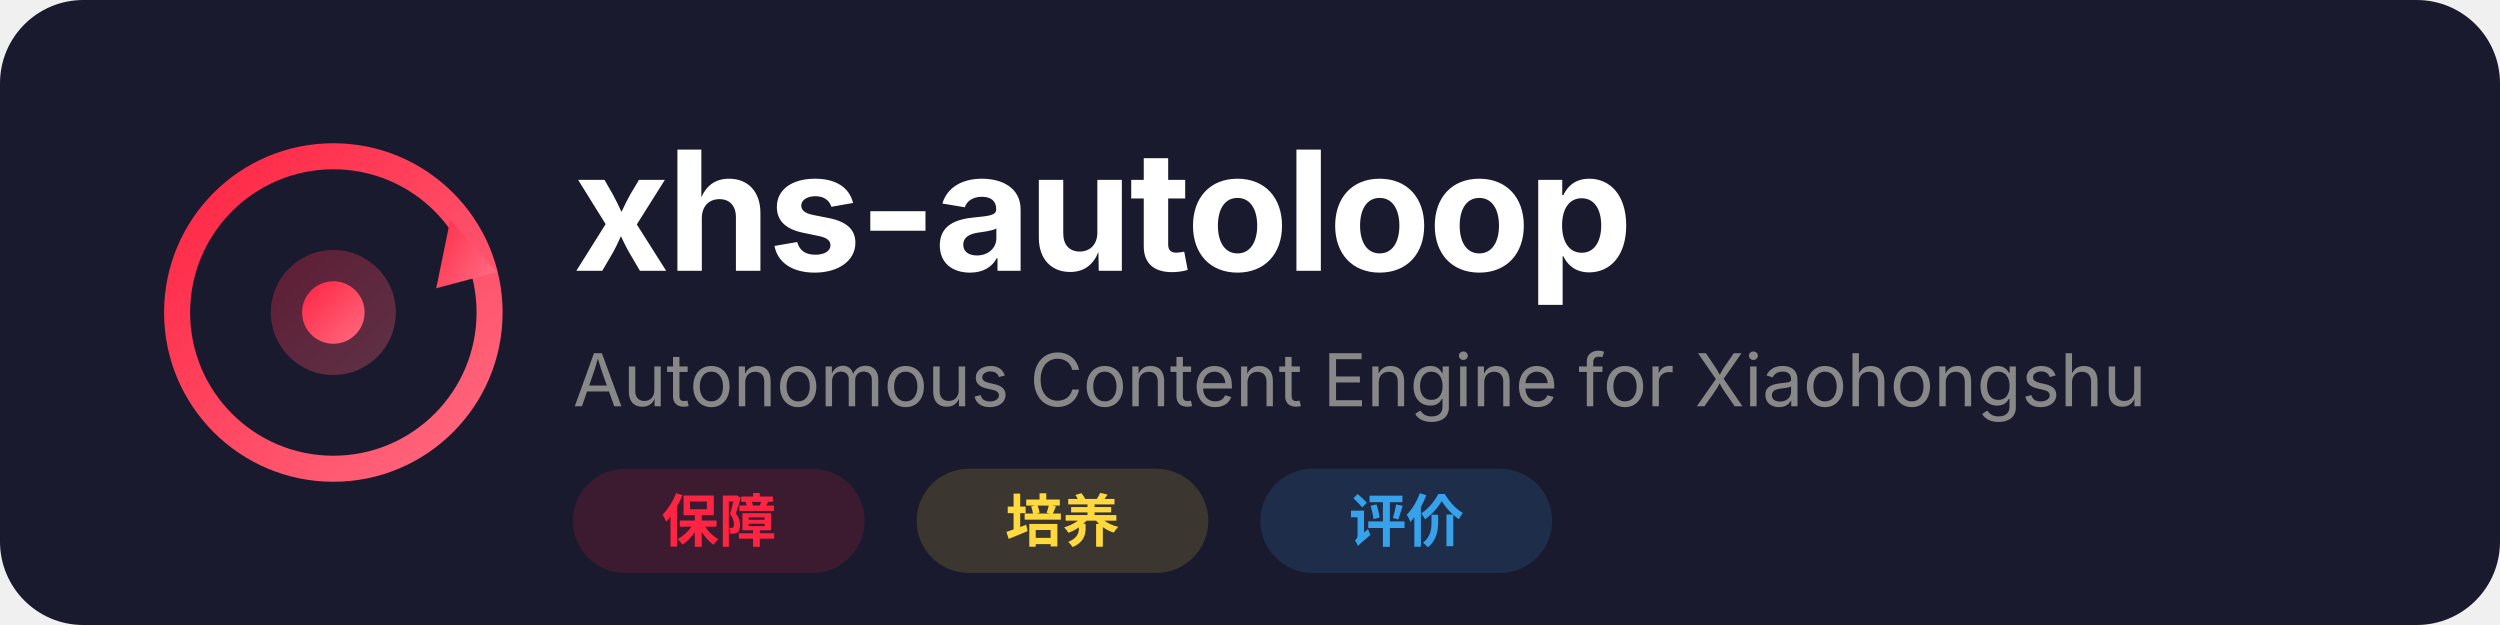
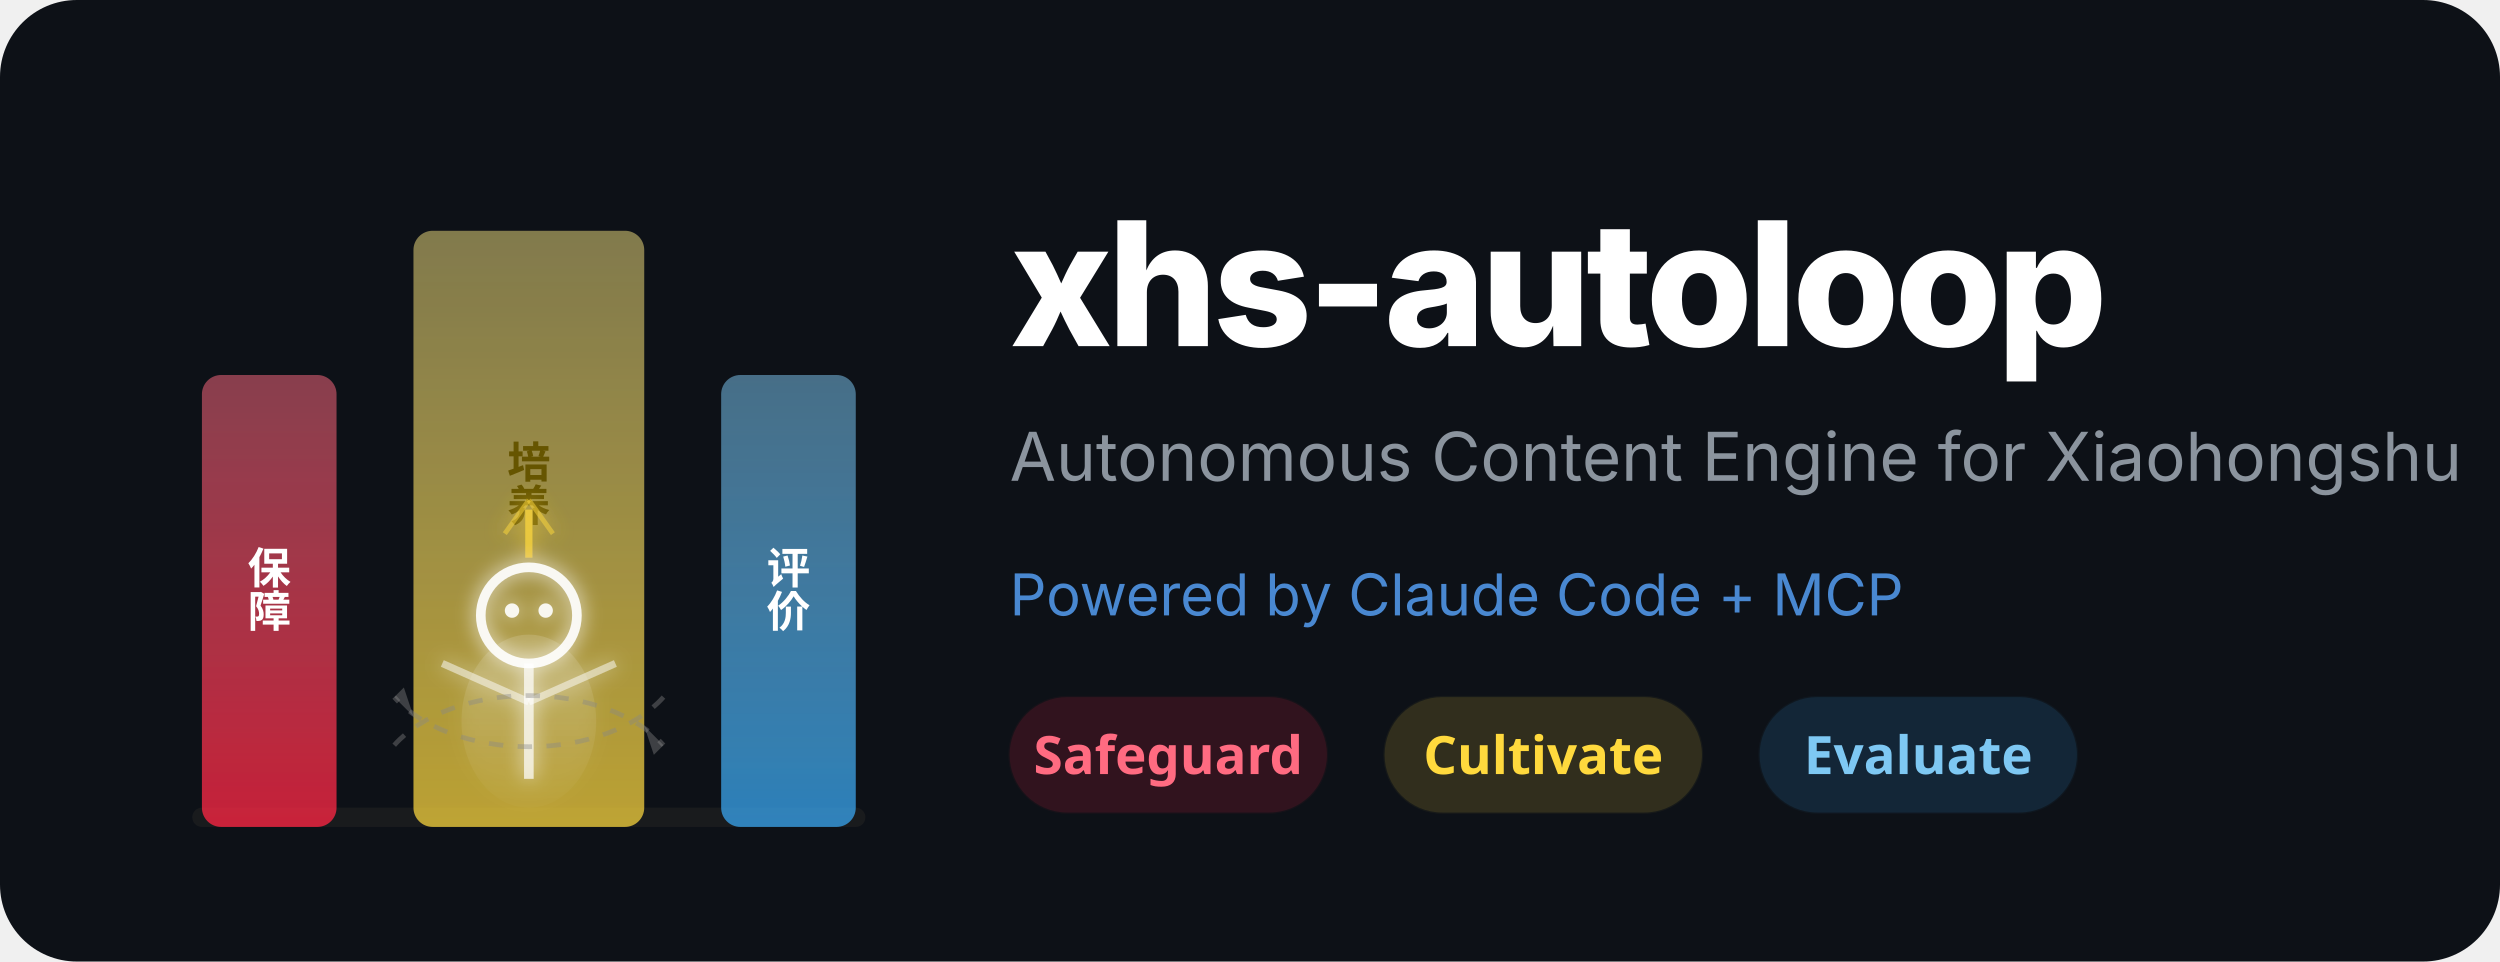
- <svg xmlns="http://www.w3.org/2000/svg" viewBox="0 0 480 120">
+ <svg xmlns="http://www.w3.org/2000/svg" viewBox="0 0 520 200">
  <defs>
-     <linearGradient id="bg" x1="0%" y1="0%" x2="100%" y2="100%">
-       <stop offset="0%" style="stop-color:#FF2442;stop-opacity:1" />
-       <stop offset="100%" style="stop-color:#FF6B81;stop-opacity:1" />
+     <linearGradient id="safeguard" x1="0%" y1="100%" x2="0%" y2="0%">
+       <stop offset="0%" style="stop-color:#FF2442;stop-opacity:0.9" />
+       <stop offset="100%" style="stop-color:#FF6B81;stop-opacity:0.6" />
    </linearGradient>
-     <linearGradient id="loop" x1="0%" y1="0%" x2="100%" y2="0%">
-       <stop offset="0%" style="stop-color:#FFD93D;stop-opacity:1" />
-       <stop offset="100%" style="stop-color:#FF8C00;stop-opacity:1" />
+     <linearGradient id="cultivate" x1="0%" y1="100%" x2="0%" y2="0%">
+       <stop offset="0%" style="stop-color:#FFD93D;stop-opacity:0.9" />
+       <stop offset="100%" style="stop-color:#FFEB85;stop-opacity:0.6" />
    </linearGradient>
+     <linearGradient id="evaluate" x1="0%" y1="100%" x2="0%" y2="0%">
+       <stop offset="0%" style="stop-color:#36A2EB;stop-opacity:0.9" />
+       <stop offset="100%" style="stop-color:#7EC8F3;stop-opacity:0.6" />
+     </linearGradient>
+     <linearGradient id="agent-glow" x1="50%" y1="100%" x2="50%" y2="0%">
+       <stop offset="0%" style="stop-color:#FFFFFF;stop-opacity:0.1" />
+       <stop offset="100%" style="stop-color:#FFFFFF;stop-opacity:0.9" />
+     </linearGradient>
+     <filter id="glow">
+       <feGaussianBlur stdDeviation="2" result="blur" />
+       <feMerge>
+         <feMergeNode in="blur" />
+         <feMergeNode in="SourceGraphic" />
+       </feMerge>
+     </filter>
  </defs>
-   <rect x="0" y="0" width="480" height="120" rx="16" fill="#1a1a2e" />
-   <g transform="translate(28, 24)">
-     <circle cx="36" cy="36" r="30" fill="none" stroke="url(#bg)" stroke-width="5" />
-     <polygon points="60,18 66,30 54,30" fill="url(#bg)" transform="rotate(-15, 60, 24)" />
-     <circle cx="36" cy="36" r="12" fill="url(#bg)" opacity="0.3" />
-     <circle cx="36" cy="36" r="6" fill="url(#bg)" />
+   <rect width="520" height="200" rx="16" fill="#0d1117" />
+   <g transform="translate(30, 20)">
+     <rect x="10" y="148" width="140" height="4" rx="2" fill="#222" opacity="0.6" />
+     <rect x="12" y="58" width="28" height="94" rx="4" fill="url(#safeguard)" opacity="0.85" />
+     <text x="26" y="100" font-family="system-ui, sans-serif" font-size="9" fill="#fff" text-anchor="middle" font-weight="600" writing-mode="tb">保障</text>
+     <rect x="56" y="28" width="48" height="124" rx="4" fill="url(#cultivate)" opacity="0.8" />
+     <text x="80" y="78" font-family="system-ui, sans-serif" font-size="9" fill="#665500" text-anchor="middle" font-weight="600" writing-mode="tb">培养</text>
+     <rect x="120" y="58" width="28" height="94" rx="4" fill="url(#evaluate)" opacity="0.85" />
+     <text x="134" y="100" font-family="system-ui, sans-serif" font-size="9" fill="#fff" text-anchor="middle" font-weight="600" writing-mode="tb">评价</text>
+     <g filter="url(#glow)">
+       <ellipse cx="80" cy="130" rx="14" ry="18" fill="url(#agent-glow)" opacity="0.15" />
+       <circle cx="80" cy="108" r="10" fill="none" stroke="#fff" stroke-width="2" opacity="0.9" />
+       <circle cx="76.5" cy="107" r="1.5" fill="#fff" opacity="0.9" />
+       <circle cx="83.5" cy="107" r="1.5" fill="#fff" opacity="0.9" />
+       <line x1="80" y1="118" x2="80" y2="142" stroke="#fff" stroke-width="2" opacity="0.7" />
+       <line x1="80" y1="126" x2="62" y2="118" stroke="#fff" stroke-width="1.5" opacity="0.5" />
+       <line x1="80" y1="126" x2="98" y2="118" stroke="#fff" stroke-width="1.5" opacity="0.5" />
+       <line x1="80" y1="96" x2="80" y2="86" stroke="#FFD93D" stroke-width="1.5" opacity="0.7" />
+       <line x1="75" y1="91" x2="80" y2="84" stroke="#FFD93D" stroke-width="1" opacity="0.5" />
+       <line x1="85" y1="91" x2="80" y2="84" stroke="#FFD93D" stroke-width="1" opacity="0.5" />
+     </g>
+     <path d="M 52,135 A 32,20 0 0,1 108,135" fill="none" stroke="#888" stroke-width="1" stroke-dasharray="3,3" opacity="0.4" />
+     <path d="M 108,125 A 32,20 0 0,1 52,125" fill="none" stroke="#888" stroke-width="1" stroke-dasharray="3,3" opacity="0.4" />
+     <polygon points="108,135 104,131 106,137" fill="#888" opacity="0.4" />
+     <polygon points="52,125 56,129 54,123" fill="#888" opacity="0.4" />
  </g>
-   <text x="110" y="52" font-family="system-ui, -apple-system, sans-serif" font-size="32" font-weight="700" fill="#FFFFFF" letter-spacing="-0.5">xhs-autoloop</text>
-   <text x="110" y="78" font-family="system-ui, -apple-system, sans-serif" font-size="14" fill="#888888">Autonomous Content Engine for Xiaohongshu</text>
-   <g transform="translate(110, 90)">
-     <rect x="0" y="0" width="56" height="20" rx="10" fill="#FF2442" opacity="0.15" />
-     <text x="28" y="14" font-family="system-ui, sans-serif" font-size="11" fill="#FF2442" text-anchor="middle" font-weight="600">保障</text>
-     <rect x="66" y="0" width="56" height="20" rx="10" fill="#FFD93D" opacity="0.15" />
-     <text x="94" y="14" font-family="system-ui, sans-serif" font-size="11" fill="#FFD93D" text-anchor="middle" font-weight="600">培养</text>
-     <rect x="132" y="0" width="56" height="20" rx="10" fill="#36A2EB" opacity="0.15" />
-     <text x="160" y="14" font-family="system-ui, sans-serif" font-size="11" fill="#36A2EB" text-anchor="middle" font-weight="600">评价</text>
+   <g transform="translate(210, 0)">
+     <text x="0" y="72" font-family="system-ui, -apple-system, sans-serif" font-size="36" font-weight="800" fill="#FFFFFF" letter-spacing="-1">xhs-autoloop</text>
+     <text x="0" y="100" font-family="system-ui, -apple-system, sans-serif" font-size="14" fill="#8b949e">Autonomous Content Engine for Xiaohongshu</text>
+     <text x="0" y="128" font-family="system-ui, -apple-system, sans-serif" font-size="12" fill="#58a6ff" opacity="0.8">Powered by Claude Code + MCP</text>
+     <g transform="translate(0, 145)">
+       <rect x="0" y="0" width="66" height="24" rx="12" fill="#FF2442" opacity="0.15" stroke="#FF2442" stroke-width="0.5" stroke-opacity="0.3" />
+       <text x="33" y="16" font-family="system-ui, sans-serif" font-size="11" fill="#FF6B81" text-anchor="middle" font-weight="600">Safeguard</text>
+       <rect x="78" y="0" width="66" height="24" rx="12" fill="#FFD93D" opacity="0.15" stroke="#FFD93D" stroke-width="0.5" stroke-opacity="0.3" />
+       <text x="111" y="16" font-family="system-ui, sans-serif" font-size="11" fill="#FFD93D" text-anchor="middle" font-weight="600">Cultivate</text>
+       <rect x="156" y="0" width="66" height="24" rx="12" fill="#36A2EB" opacity="0.15" stroke="#36A2EB" stroke-width="0.5" stroke-opacity="0.3" />
+       <text x="189" y="16" font-family="system-ui, sans-serif" font-size="11" fill="#7EC8F3" text-anchor="middle" font-weight="600">Evaluate</text>
+     </g>
  </g>
</svg>
